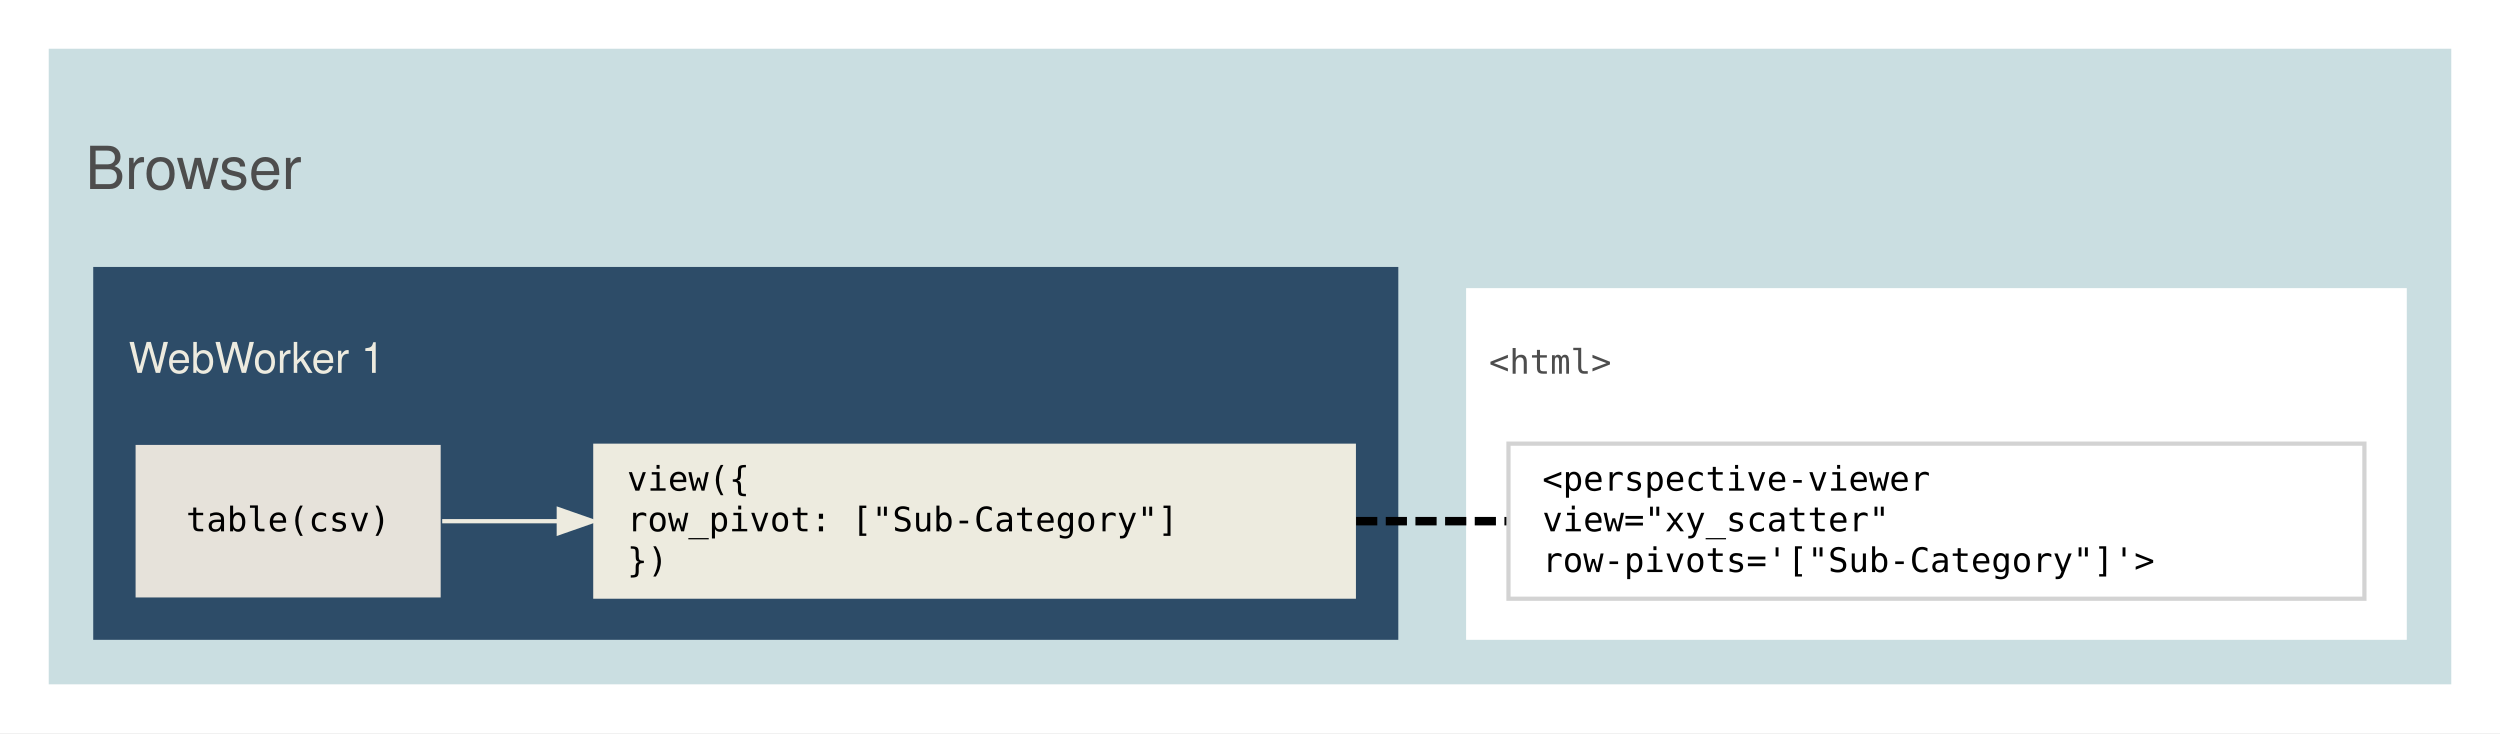
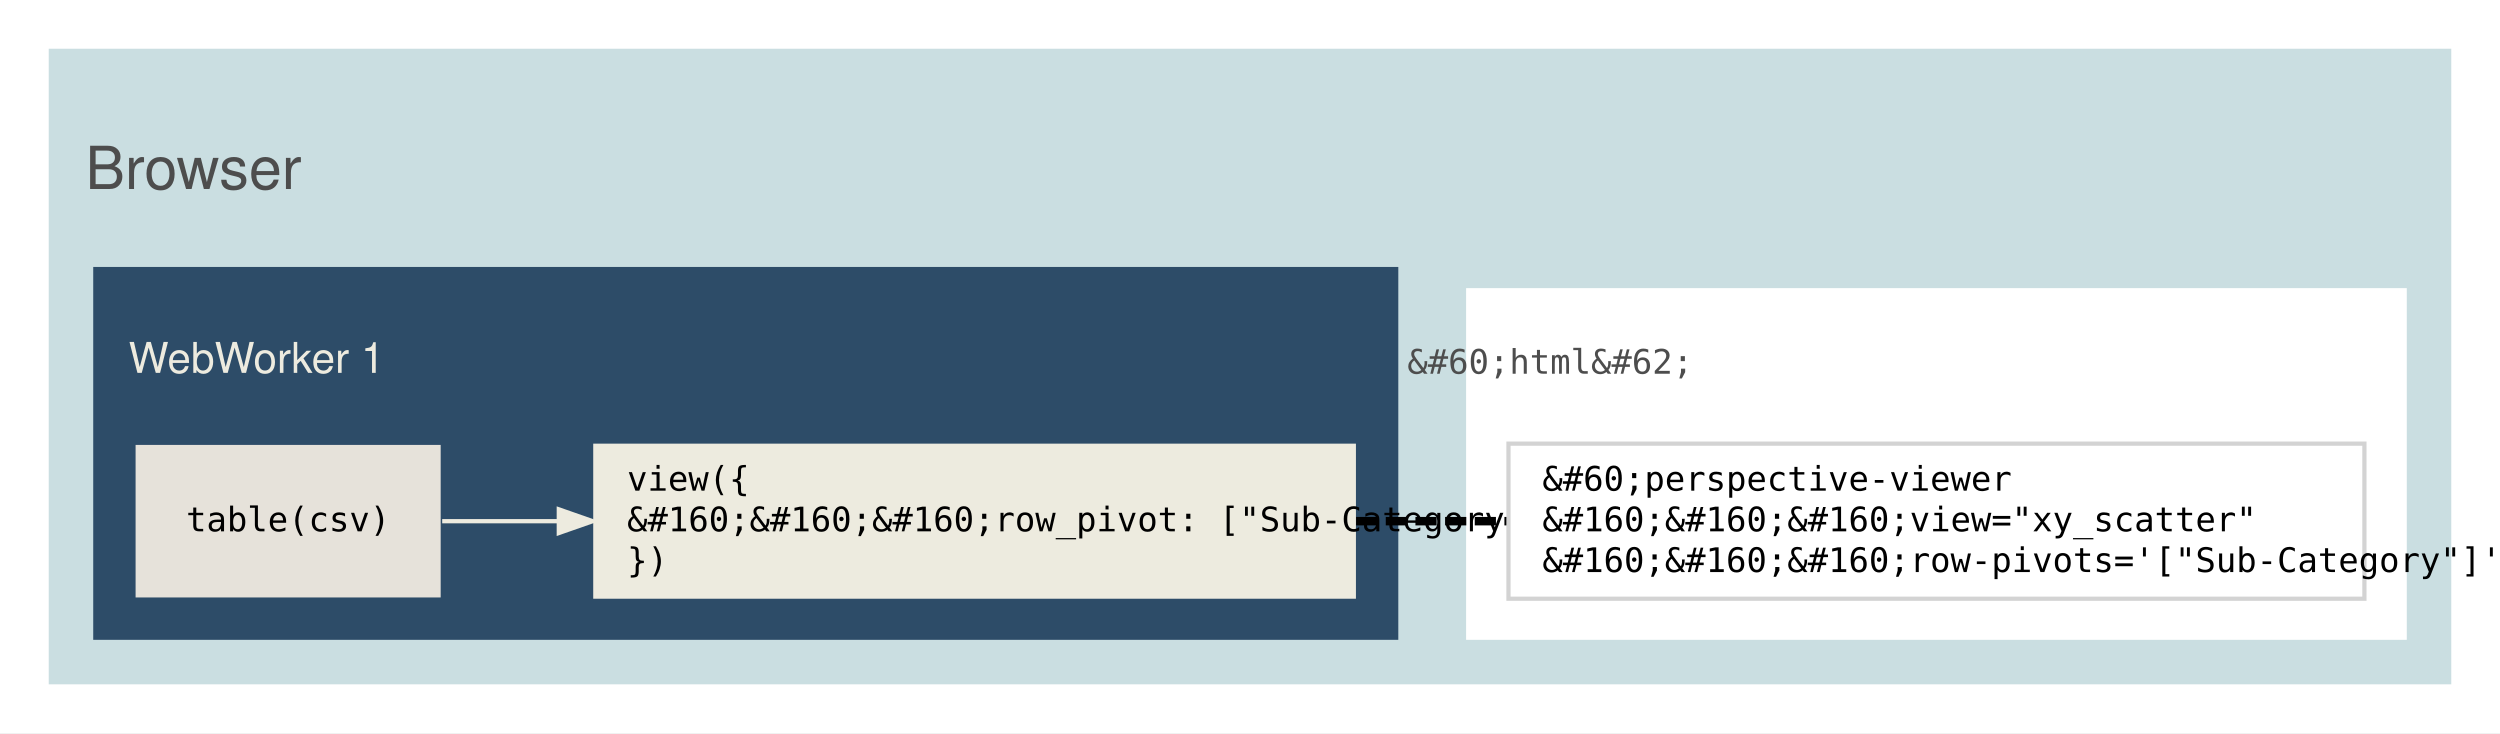
- <svg xmlns="http://www.w3.org/2000/svg" width="590pt" height="173pt" viewBox="0.00 0.00 590 173">
-   <g id="graph0" class="graph" transform="translate(4,169) scale(1)" data-name="G">
-     <polygon fill="#ffffff" stroke="transparent" points="-4,4 -4,-169 586,-169 586,4 -4,4" />
+ <svg xmlns="http://www.w3.org/2000/svg" width="590pt" height="173pt" viewBox="0 0 590 173">
+   <g id="graph0" class="graph" data-name="G" transform="translate(4,169) scale(1)">
+     <polygon fill="#fff" stroke="transparent" points="-4 4 -4 -169 586 -169 586 4 -4 4" />
    <g id="clust1" class="cluster">
-       <polygon fill="#cadee1" stroke="#cadee1" points="8,-8 8,-157 574,-157 574,-8 8,-8" />
-       <text text-anchor="middle" x="41.665" y="-124.4" font-family="Helvetica,sans-Serif" font-size="14.00" fill="#4d4d4d">Browser</text>
+       <polygon fill="#cadee1" stroke="#cadee1" points="8 -8 8 -157 574 -157 574 -8 8 -8" />
+       <text x="41.665" y="-124.4" fill="#4d4d4d" font-family="Helvetica,sans-Serif" font-size="14" text-anchor="middle">Browser</text>
    </g>
    <g id="clust2" class="cluster">
-       <polygon fill="#2d4c68" stroke="transparent" points="18,-18 18,-106 326,-106 326,-18 18,-18" />
-       <text text-anchor="middle" x="56.555" y="-81" font-family="Helvetica,sans-Serif" font-size="10.00" fill="#edebdf">WebWorker 1</text>
+       <polygon fill="#2d4c68" stroke="transparent" points="18 -18 18 -106 326 -106 326 -18 18 -18" />
+       <text x="56.555" y="-81" fill="#edebdf" font-family="Helvetica,sans-Serif" font-size="10" text-anchor="middle">WebWorker 1</text>
    </g>
    <g id="clust4" class="cluster">
-       <polygon fill="#ffffff" stroke="transparent" points="342,-18 342,-101 564,-101 564,-18 342,-18" />
-       <text text-anchor="middle" x="361.846" y="-80.8" font-family="monospace" font-size="8.00" fill="#4d4d4d">&lt;html&gt;</text>
+       <polygon fill="#fff" stroke="transparent" points="342 -18 342 -101 564 -101 564 -18 342 -18" />
+       <text x="361.846" y="-80.8" fill="#4d4d4d" font-family="monospace" font-size="8" text-anchor="middle">&amp;#60;html&amp;#62;</text>
    </g>
-     <g id="edge1" class="edge" data-name="table1-&gt;view2" data-comment="table_thread_2-&gt;view_thread_2">
+     <g id="edge1" class="edge" data-comment="table_thread_2-&gt;view_thread_2" data-name="table1-&gt;view2">
      <path fill="none" stroke="#edebdf" d="M100.356,-46C108.737,-46 118.046,-46 127.698,-46" />
-       <polygon fill="#edebdf" stroke="#edebdf" points="127.875,-48.8 135.875,-46 127.874,-43.2 127.875,-48.8" />
+       <polygon fill="#edebdf" stroke="#edebdf" points="127.875 -48.8 135.875 -46 127.874 -43.2 127.875 -48.8" />
    </g>
-     <g id="edge2" class="edge" data-name="view2-&gt;viewer2" data-comment="table_thread_2-&gt;view_thread_2_2">
-       <path fill="none" stroke="#000000" stroke-width="2" d="M316.042,-46C327.802,-46 339.913,-46 351.839,-46" stroke-dasharray="5,2" />
+     <g id="edge2" class="edge" data-comment="table_thread_2-&gt;view_thread_2_2" data-name="view2-&gt;viewer2">
+       <path fill="none" stroke="#000" stroke-dasharray="5 2" stroke-width="2" d="M316.042,-46C327.802,-46 339.913,-46 351.839,-46" />
    </g>
-     <g id="node1" class="node" data-name="table1" data-comment="table_thread_2-&gt;view_thread_2_2">
-       <polygon fill="#e6e2da" stroke="transparent" points="100,-64 28,-64 28,-28 100,-28 100,-64" />
-       <text text-anchor="middle" x="64" y="-43.6" font-family="monospace" font-size="8.00" fill="#000000">table(csv)</text>
+     <g id="node1" class="node" data-comment="table_thread_2-&gt;view_thread_2_2" data-name="table1">
+       <polygon fill="#e6e2da" stroke="transparent" points="100 -64 28 -64 28 -28 100 -28 100 -64" />
+       <text x="64" y="-43.6" fill="#000" font-family="monospace" font-size="8" text-anchor="middle">table(csv)</text>
    </g>
-     <g id="node2" class="node" data-name="view2" data-comment="table_thread_2-&gt;view_thread_2_2">
-       <polygon fill="#edebdf" stroke="transparent" points="316,-64.3 136,-64.3 136,-27.7 316,-27.7 316,-64.3" />
-       <text text-anchor="start" x="144" y="-53.2" font-family="monospace" font-size="8.00" fill="#000000">view({</text>
-       <text text-anchor="start" x="144" y="-43.6" font-family="monospace" font-size="8.00" fill="#000000">    row_pivot: ["Sub-Category"]</text>
-       <text text-anchor="start" x="144" y="-34" font-family="monospace" font-size="8.00" fill="#000000">})</text>
+     <g id="node2" class="node" data-comment="table_thread_2-&gt;view_thread_2_2" data-name="view2">
+       <polygon fill="#edebdf" stroke="transparent" points="316 -64.3 136 -64.3 136 -27.7 316 -27.7 316 -64.3" />
+       <text x="144" y="-53.2" fill="#000" font-family="monospace" font-size="8" text-anchor="start">view({</text>
+       <text x="144" y="-43.6" fill="#000" font-family="monospace" font-size="8" text-anchor="start">&amp;#160;&amp;#160;&amp;#160;row_pivot: ["Sub-Category"]</text>
+       <text x="144" y="-34" fill="#000" font-family="monospace" font-size="8" text-anchor="start">})</text>
    </g>
-     <g id="node3" class="node" data-name="viewer2" data-comment="table_thread_2-&gt;view_thread_2_2">
-       <polygon fill="#ffffff" stroke="#d3d3d3" points="554,-64.3 352,-64.3 352,-27.7 554,-27.7 554,-64.3" />
-       <text text-anchor="start" x="360" y="-53.2" font-family="monospace" font-size="8.00" fill="#000000">&lt;perspective-viewer</text>
-       <text text-anchor="start" x="360" y="-43.6" font-family="monospace" font-size="8.00" fill="#000000">    view="xy_scatter"</text>
-       <text text-anchor="start" x="360" y="-34" font-family="monospace" font-size="8.00" fill="#000000">    row-pivots='["Sub-Category"]'&gt;</text>
+     <g id="node3" class="node" data-comment="table_thread_2-&gt;view_thread_2_2" data-name="viewer2">
+       <polygon fill="#fff" stroke="#d3d3d3" points="554 -64.3 352 -64.3 352 -27.7 554 -27.7 554 -64.3" />
+       <text x="360" y="-53.2" fill="#000" font-family="monospace" font-size="8" text-anchor="start">&amp;#60;perspective-viewer</text>
+       <text x="360" y="-43.6" fill="#000" font-family="monospace" font-size="8" text-anchor="start">&amp;#160;&amp;#160;&amp;#160;view="xy_scatter"</text>
+       <text x="360" y="-34" fill="#000" font-family="monospace" font-size="8" text-anchor="start">&amp;#160;&amp;#160;&amp;#160;row-pivots='["Sub-Category"]'&amp;#62;</text>
    </g>
  </g>
</svg>
